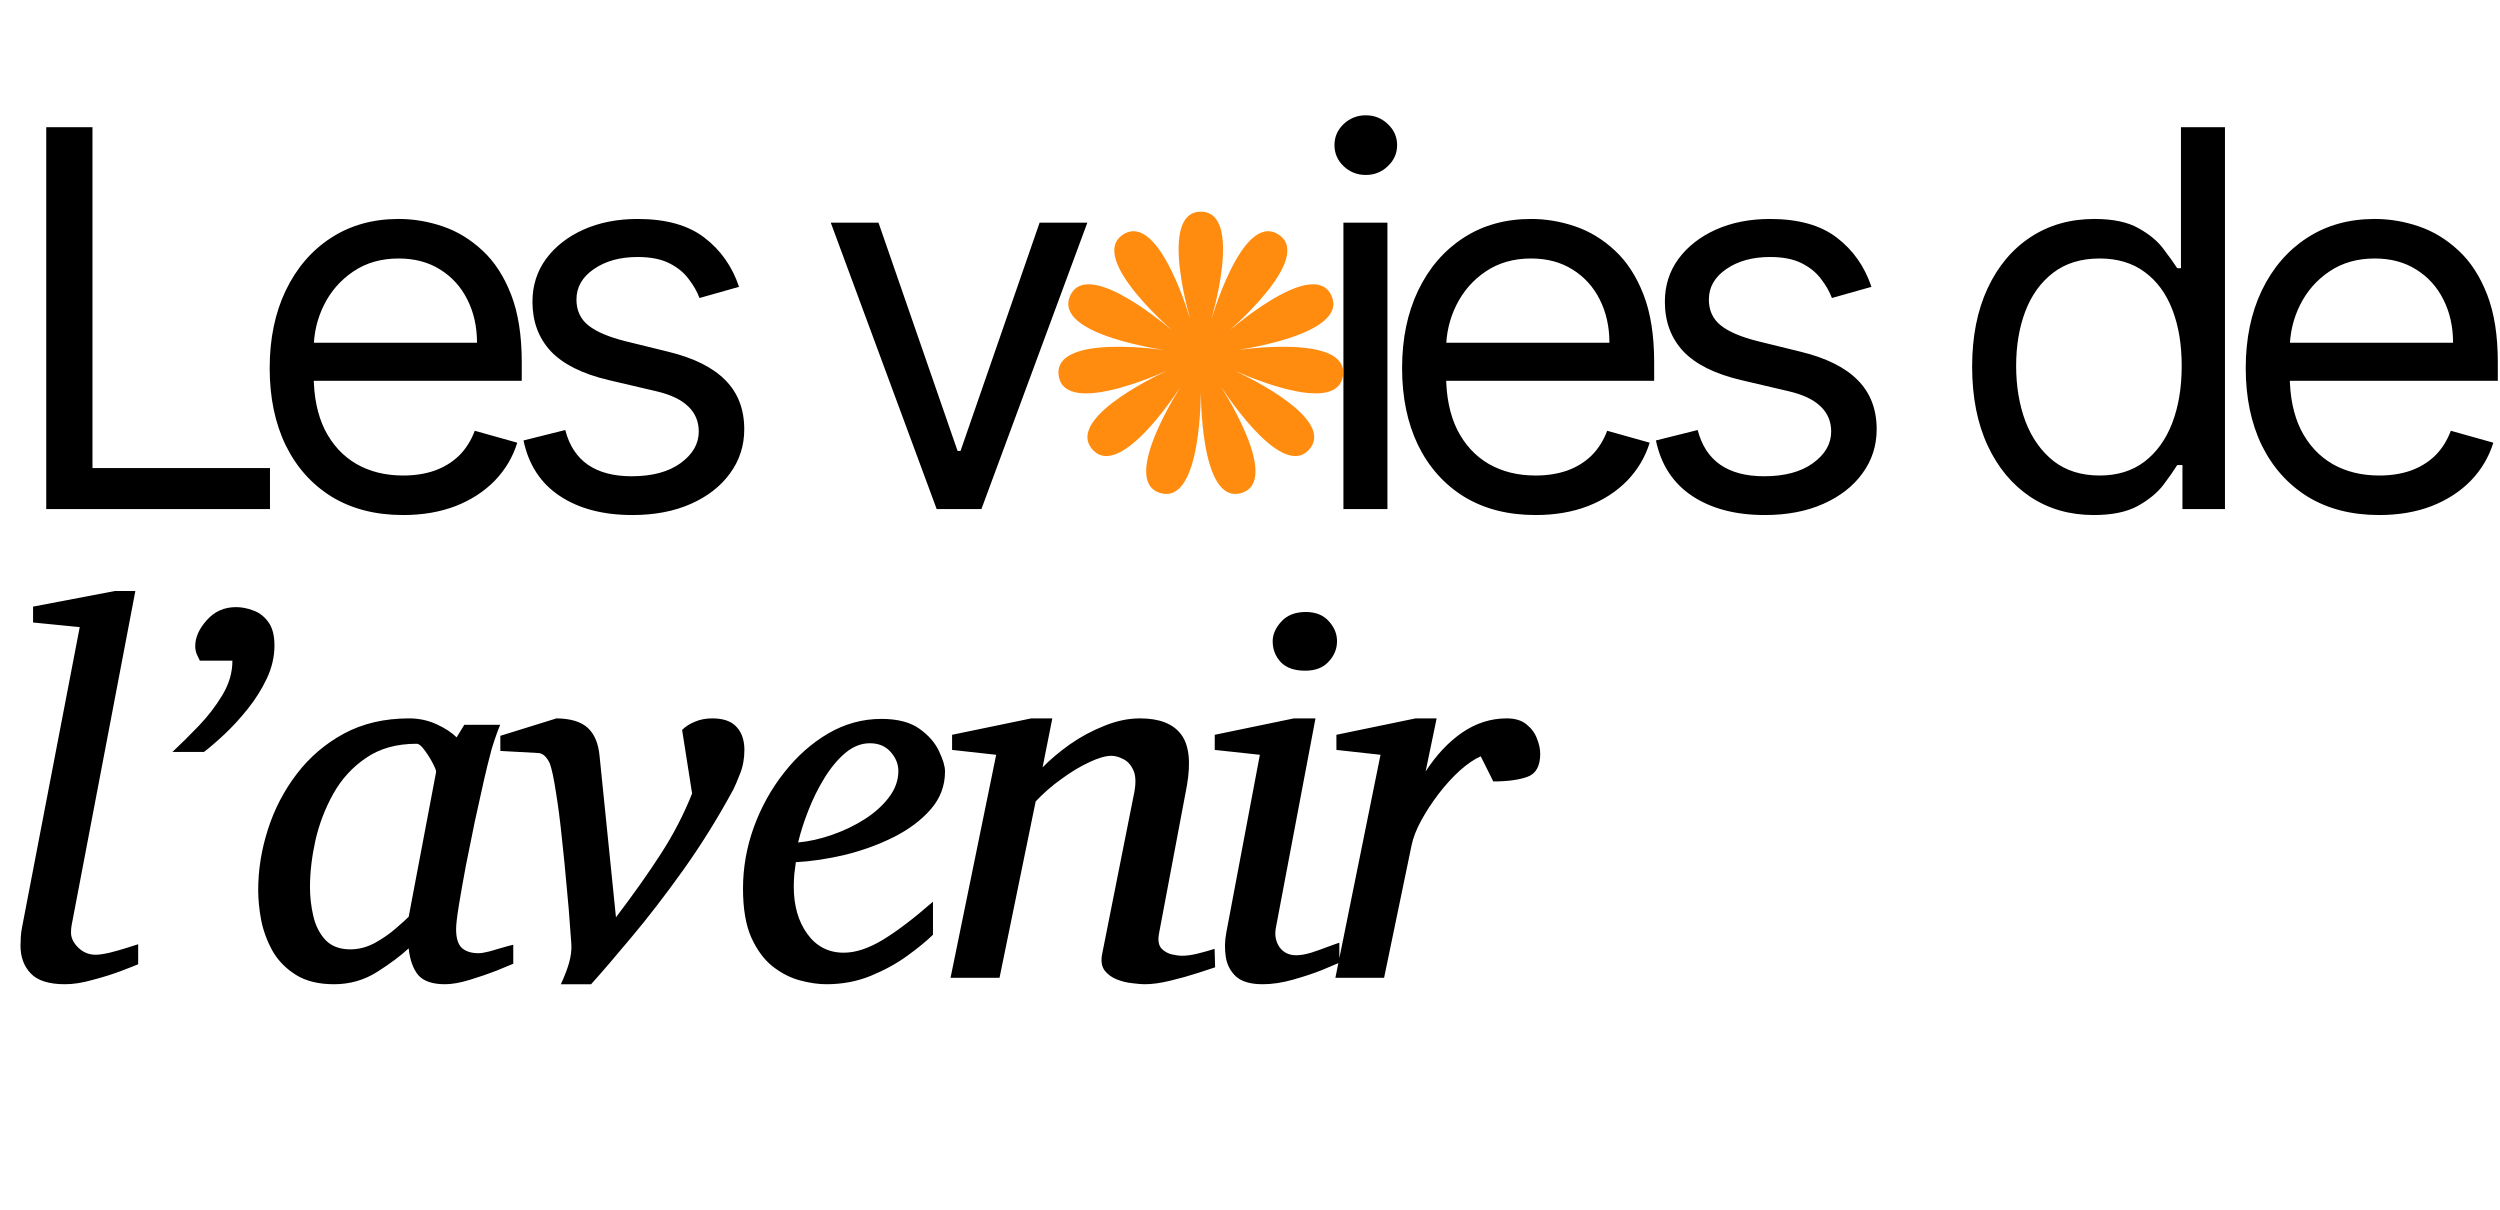
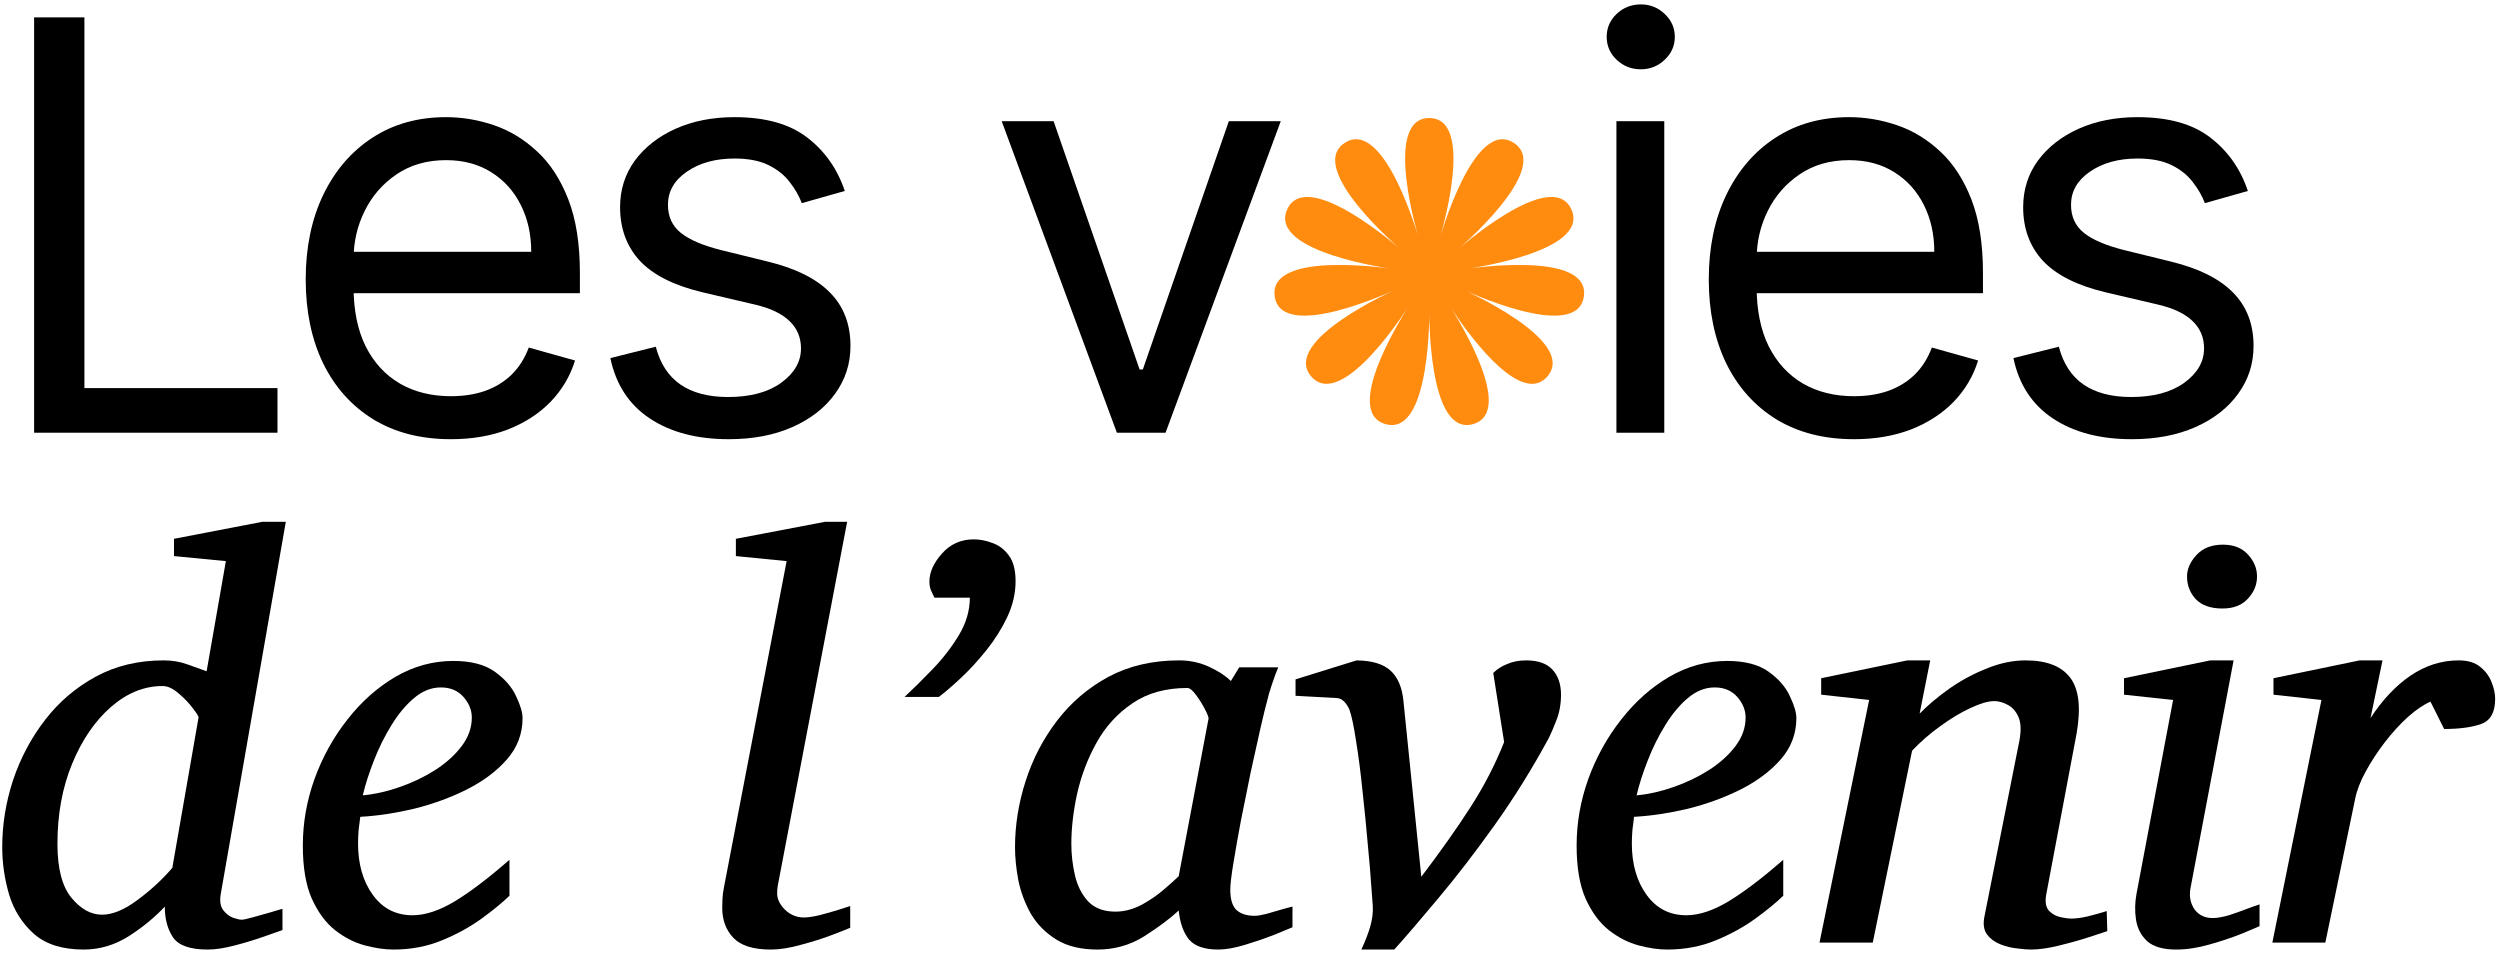
- <svg xmlns="http://www.w3.org/2000/svg" width="496" height="240" viewBox="0 0 496 240" fill="none">
-   <path d="M9.174 101V25.242H18.348V92.862H53.563V101H9.174ZM79.989 102.184C74.515 102.184 69.792 100.975 65.822 98.559C61.876 96.117 58.831 92.714 56.685 88.349C54.564 83.96 53.504 78.855 53.504 73.035C53.504 67.215 54.564 62.086 56.685 57.647C58.831 53.183 61.814 49.706 65.637 47.215C69.484 44.7 73.972 43.442 79.102 43.442C82.061 43.442 84.983 43.935 87.868 44.922C90.754 45.908 93.38 47.511 95.748 49.73C98.115 51.925 100.001 54.835 101.407 58.46C102.813 62.086 103.516 66.549 103.516 71.851V75.55H59.718V68.004H94.638C94.638 64.798 93.997 61.938 92.714 59.422C91.457 56.907 89.656 54.922 87.314 53.467C84.996 52.012 82.258 51.284 79.102 51.284C75.624 51.284 72.616 52.147 70.076 53.873C67.56 55.575 65.624 57.794 64.268 60.532C62.912 63.269 62.234 66.204 62.234 69.336V74.367C62.234 78.657 62.974 82.295 64.453 85.279C65.957 88.238 68.041 90.495 70.705 92.048C73.368 93.577 76.463 94.342 79.989 94.342C82.283 94.342 84.354 94.021 86.204 93.38C88.078 92.714 89.693 91.728 91.05 90.421C92.406 89.089 93.454 87.437 94.194 85.464L102.628 87.831C101.74 90.692 100.248 93.207 98.152 95.377C96.056 97.523 93.466 99.2 90.384 100.408C87.301 101.592 83.836 102.184 79.989 102.184ZM146.625 56.907L138.783 59.126C138.29 57.819 137.562 56.549 136.6 55.316C135.663 54.058 134.381 53.023 132.753 52.209C131.126 51.395 129.042 50.988 126.502 50.988C123.025 50.988 120.127 51.79 117.809 53.393C115.516 54.971 114.369 56.981 114.369 59.422C114.369 61.592 115.158 63.306 116.736 64.564C118.315 65.822 120.781 66.87 124.134 67.708L132.568 69.78C137.648 71.013 141.434 72.899 143.925 75.439C146.415 77.955 147.661 81.198 147.661 85.168C147.661 88.423 146.724 91.333 144.849 93.898C143 96.462 140.41 98.485 137.081 99.964C133.752 101.444 129.88 102.184 125.466 102.184C119.671 102.184 114.874 100.926 111.077 98.411C107.279 95.895 104.874 92.221 103.863 87.387L112.149 85.316C112.938 88.374 114.43 90.667 116.625 92.196C118.845 93.725 121.742 94.49 125.318 94.49C129.387 94.49 132.618 93.626 135.01 91.9C137.427 90.149 138.635 88.053 138.635 85.612C138.635 83.639 137.944 81.987 136.563 80.655C135.182 79.299 133.062 78.287 130.201 77.622L120.731 75.402C115.528 74.169 111.705 72.258 109.264 69.669C106.847 67.055 105.639 63.787 105.639 59.866C105.639 56.66 106.539 53.824 108.339 51.358C110.164 48.892 112.643 46.956 115.774 45.55C118.931 44.145 122.507 43.442 126.502 43.442C132.124 43.442 136.539 44.675 139.745 47.141C142.975 49.607 145.269 52.862 146.625 56.907ZM215.726 44.182L194.715 101H185.837L164.826 44.182H174.296L189.98 89.459H190.572L206.256 44.182H215.726ZM266.535 101V44.182H275.265V101H266.535ZM270.974 34.712C269.272 34.712 267.805 34.133 266.572 32.974C265.364 31.814 264.759 30.421 264.759 28.794C264.759 27.166 265.364 25.773 266.572 24.614C267.805 23.454 269.272 22.875 270.974 22.875C272.675 22.875 274.13 23.454 275.339 24.614C276.572 25.773 277.188 27.166 277.188 28.794C277.188 30.421 276.572 31.814 275.339 32.974C274.13 34.133 272.675 34.712 270.974 34.712ZM304.66 102.184C299.185 102.184 294.463 100.975 290.492 98.559C286.547 96.117 283.501 92.714 281.355 88.349C279.235 83.96 278.174 78.855 278.174 73.035C278.174 67.215 279.235 62.086 281.355 57.647C283.501 53.183 286.485 49.706 290.307 47.215C294.154 44.7 298.643 43.442 303.772 43.442C306.731 43.442 309.654 43.935 312.539 44.922C315.424 45.908 318.051 47.511 320.418 49.73C322.785 51.925 324.672 54.835 326.078 58.46C327.483 62.086 328.186 66.549 328.186 71.851V75.55H284.389V68.004H319.308C319.308 64.798 318.667 61.938 317.385 59.422C316.127 56.907 314.327 54.922 311.984 53.467C309.666 52.012 306.929 51.284 303.772 51.284C300.295 51.284 297.286 52.147 294.746 53.873C292.231 55.575 290.295 57.794 288.939 60.532C287.582 63.269 286.904 66.204 286.904 69.336V74.367C286.904 78.657 287.644 82.295 289.124 85.279C290.628 88.238 292.712 90.495 295.375 92.048C298.038 93.577 301.133 94.342 304.66 94.342C306.953 94.342 309.025 94.021 310.874 93.38C312.748 92.714 314.364 91.728 315.72 90.421C317.076 89.089 318.124 87.437 318.864 85.464L327.298 87.831C326.41 90.692 324.919 93.207 322.822 95.377C320.726 97.523 318.137 99.2 315.054 100.408C311.972 101.592 308.507 102.184 304.66 102.184ZM371.295 56.907L363.453 59.126C362.96 57.819 362.233 56.549 361.271 55.316C360.334 54.058 359.051 53.023 357.424 52.209C355.796 51.395 353.712 50.988 351.172 50.988C347.695 50.988 344.797 51.79 342.479 53.393C340.186 54.971 339.039 56.981 339.039 59.422C339.039 61.592 339.828 63.306 341.407 64.564C342.985 65.822 345.451 66.87 348.805 67.708L357.239 69.78C362.319 71.013 366.104 72.899 368.595 75.439C371.086 77.955 372.331 81.198 372.331 85.168C372.331 88.423 371.394 91.333 369.52 93.898C367.67 96.462 365.081 98.485 361.752 99.964C358.422 101.444 354.551 102.184 350.136 102.184C344.341 102.184 339.545 100.926 335.747 98.411C331.949 95.895 329.545 92.221 328.534 87.387L336.82 85.316C337.609 88.374 339.101 90.667 341.296 92.196C343.515 93.725 346.413 94.49 349.989 94.49C354.058 94.49 357.288 93.626 359.68 91.9C362.097 90.149 363.305 88.053 363.305 85.612C363.305 83.639 362.615 81.987 361.234 80.655C359.853 79.299 357.732 78.287 354.871 77.622L345.402 75.402C340.198 74.169 336.376 72.258 333.934 69.669C331.518 67.055 330.309 63.787 330.309 59.866C330.309 56.66 331.209 53.824 333.01 51.358C334.835 48.892 337.313 46.956 340.445 45.55C343.601 44.145 347.177 43.442 351.172 43.442C356.795 43.442 361.209 44.675 364.415 47.141C367.646 49.607 369.939 52.862 371.295 56.907ZM415.39 102.184C410.656 102.184 406.476 100.988 402.851 98.596C399.225 96.179 396.389 92.776 394.343 88.386C392.296 83.972 391.272 78.756 391.272 72.739C391.272 66.771 392.296 61.592 394.343 57.203C396.389 52.813 399.238 49.422 402.888 47.03C406.537 44.638 410.754 43.442 415.538 43.442C419.238 43.442 422.16 44.059 424.305 45.291C426.475 46.5 428.128 47.881 429.262 49.434C430.421 50.964 431.321 52.221 431.962 53.208H432.702V25.242H441.432V101H432.998V92.27H431.962C431.321 93.306 430.409 94.613 429.225 96.191C428.041 97.745 426.352 99.138 424.157 100.371C421.963 101.58 419.04 102.184 415.39 102.184ZM416.574 94.342C420.076 94.342 423.035 93.429 425.452 91.604C427.869 89.755 429.706 87.202 430.964 83.947C432.221 80.667 432.85 76.882 432.85 72.591C432.85 68.349 432.234 64.638 431.001 61.457C429.768 58.251 427.943 55.76 425.526 53.984C423.109 52.184 420.125 51.284 416.574 51.284C412.875 51.284 409.793 52.233 407.326 54.132C404.885 56.007 403.048 58.559 401.815 61.789C400.606 64.995 400.002 68.596 400.002 72.591C400.002 76.635 400.619 80.31 401.852 83.614C403.109 86.894 404.959 89.508 407.4 91.456C409.866 93.38 412.924 94.342 416.574 94.342ZM472.039 102.184C466.564 102.184 461.841 100.975 457.871 98.559C453.925 96.117 450.88 92.714 448.734 88.349C446.613 83.96 445.553 78.855 445.553 73.035C445.553 67.215 446.613 62.086 448.734 57.647C450.88 53.183 453.864 49.706 457.686 47.215C461.533 44.7 466.021 43.442 471.151 43.442C474.11 43.442 477.032 43.935 479.918 44.922C482.803 45.908 485.429 47.511 487.797 49.73C490.164 51.925 492.051 54.835 493.456 58.46C494.862 62.086 495.565 66.549 495.565 71.851V75.55H451.767V68.004H486.687C486.687 64.798 486.046 61.938 484.763 59.422C483.506 56.907 481.706 54.922 479.363 53.467C477.045 52.012 474.307 51.284 471.151 51.284C467.674 51.284 464.665 52.147 462.125 53.873C459.61 55.575 457.674 57.794 456.317 60.532C454.961 63.269 454.283 66.204 454.283 69.336V74.367C454.283 78.657 455.023 82.295 456.502 85.279C458.007 88.238 460.09 90.495 462.754 92.048C465.417 93.577 468.512 94.342 472.039 94.342C474.332 94.342 476.403 94.021 478.253 93.38C480.127 92.714 481.742 91.728 483.099 90.421C484.455 89.089 485.503 87.437 486.243 85.464L494.677 87.831C493.789 90.692 492.297 93.207 490.201 95.377C488.105 97.523 485.516 99.2 482.433 100.408C479.35 101.592 475.886 102.184 472.039 102.184Z" fill="black" />
-   <path d="M27.415 191.304C26.872 191.542 25.753 191.982 24.058 192.627C22.363 193.271 20.481 193.864 18.412 194.407C16.378 194.983 14.547 195.272 12.919 195.272C9.732 195.272 7.46 194.559 6.104 193.135C4.747 191.711 4.069 189.88 4.069 187.642C4.069 187.134 4.086 186.574 4.12 185.964C4.154 185.319 4.239 184.658 4.374 183.98L15.818 124.42L6.561 123.504V120.351L22.837 117.248H26.855L14.191 183.675C14.123 184.048 14.089 184.506 14.089 185.048C14.089 186.065 14.564 187.049 15.513 187.998C16.496 188.948 17.649 189.422 18.972 189.422C19.65 189.422 20.582 189.287 21.769 189.015C22.956 188.71 24.092 188.388 25.177 188.049C26.296 187.71 27.042 187.473 27.415 187.337V191.304ZM54.452 128.082C54.452 130.286 53.943 132.473 52.926 134.643C51.908 136.78 50.637 138.797 49.111 140.696C47.619 142.561 46.076 144.239 44.482 145.731C42.923 147.189 41.583 148.342 40.464 149.19H34.208C35.802 147.698 37.514 146.003 39.345 144.104C41.21 142.171 42.804 140.103 44.126 137.899C45.449 135.694 46.11 133.423 46.11 131.083H39.651C39.515 130.812 39.328 130.422 39.091 129.913C38.854 129.404 38.735 128.828 38.735 128.184C38.735 126.454 39.498 124.742 41.024 123.047C42.55 121.317 44.482 120.453 46.822 120.453C47.941 120.453 49.077 120.673 50.23 121.114C51.417 121.521 52.417 122.284 53.231 123.403C54.045 124.488 54.452 126.048 54.452 128.082ZM101.833 191.203C101.291 191.44 100.189 191.898 98.527 192.576C96.865 193.22 95.085 193.83 93.186 194.407C91.288 194.983 89.66 195.272 88.304 195.272C85.794 195.272 84.014 194.661 82.963 193.441C81.946 192.186 81.319 190.423 81.081 188.151C79.521 189.609 77.436 191.169 74.825 192.83C72.248 194.458 69.4 195.272 66.28 195.272C63.228 195.272 60.719 194.661 58.752 193.441C56.786 192.22 55.243 190.66 54.124 188.761C53.039 186.828 52.276 184.794 51.835 182.658C51.428 180.487 51.225 178.47 51.225 176.605C51.225 172.57 51.869 168.552 53.158 164.551C54.446 160.515 56.362 156.836 58.905 153.513C61.448 150.19 64.568 147.529 68.264 145.528C71.994 143.527 76.3 142.527 81.183 142.527C83.116 142.527 84.93 142.917 86.625 143.697C88.321 144.477 89.643 145.341 90.593 146.291L92.118 143.799H99.239C98.9 144.578 98.51 145.63 98.069 146.952C97.628 148.274 97.357 149.207 97.255 149.75C96.95 150.835 96.526 152.564 95.984 154.937C95.441 157.311 94.848 159.99 94.204 162.974C93.593 165.924 93 168.857 92.424 171.773C91.881 174.689 91.423 177.283 91.05 179.555C90.677 181.827 90.491 183.421 90.491 184.336C90.491 186.133 90.881 187.388 91.661 188.1C92.441 188.778 93.543 189.117 94.967 189.117C95.441 189.117 96.153 188.999 97.103 188.761C98.052 188.49 98.985 188.219 99.9 187.947C100.85 187.676 101.494 187.507 101.833 187.439V191.203ZM86.523 153.157C86.557 152.92 86.337 152.344 85.862 151.428C85.388 150.512 84.845 149.648 84.235 148.834C83.624 147.986 83.099 147.562 82.658 147.562C78.691 147.562 75.351 148.495 72.638 150.36C69.925 152.191 67.755 154.565 66.127 157.481C64.5 160.397 63.313 163.499 62.567 166.788C61.855 170.044 61.499 173.112 61.499 175.995C61.499 177.927 61.719 179.843 62.16 181.742C62.601 183.641 63.398 185.218 64.551 186.472C65.738 187.727 67.399 188.354 69.535 188.354C71.163 188.354 72.774 187.93 74.367 187.083C75.961 186.201 77.351 185.235 78.538 184.184C79.759 183.132 80.606 182.369 81.081 181.895L86.523 153.157ZM147.689 148.783C147.689 150.512 147.401 152.089 146.824 153.513C146.282 154.904 145.841 155.938 145.502 156.616C142.416 162.313 139.093 167.653 135.533 172.638C131.972 177.622 128.564 182.047 125.309 185.913C122.088 189.778 119.409 192.898 117.273 195.272H111.271C111.983 193.746 112.526 192.338 112.899 191.05C113.272 189.728 113.424 188.49 113.357 187.337C113.357 187.167 113.272 186.032 113.102 183.929C112.967 181.793 112.746 179.165 112.441 176.045C112.17 172.892 111.848 169.637 111.475 166.28C111.136 162.923 110.746 159.905 110.305 157.226C109.898 154.514 109.491 152.598 109.084 151.479C108.44 150.089 107.643 149.393 106.694 149.393L99.268 148.987V145.986L110.406 142.527C113.221 142.561 115.289 143.188 116.612 144.409C117.934 145.63 118.714 147.478 118.951 149.953L122.207 181.996C125.733 177.351 128.717 173.129 131.158 169.332C133.634 165.5 135.685 161.533 137.313 157.43L135.329 144.816C136.007 144.138 136.855 143.595 137.872 143.188C138.89 142.747 140.042 142.527 141.331 142.527C143.535 142.527 145.146 143.103 146.163 144.256C147.18 145.375 147.689 146.884 147.689 148.783ZM187.492 153.056C187.492 155.904 186.542 158.413 184.644 160.583C182.779 162.719 180.337 164.551 177.319 166.076C174.335 167.568 171.131 168.738 167.706 169.586C164.282 170.4 161.009 170.891 157.89 171.061C157.788 171.739 157.686 172.553 157.585 173.502C157.517 174.452 157.483 175.249 157.483 175.893C157.483 179.691 158.381 182.827 160.179 185.302C161.976 187.778 164.383 189.015 167.401 189.015C169.741 189.015 172.318 188.168 175.132 186.472C177.981 184.743 181.304 182.217 185.101 178.894V185.455C183.813 186.71 182.117 188.1 180.015 189.626C177.913 191.152 175.505 192.474 172.793 193.593C170.08 194.712 167.13 195.272 163.942 195.272C162.349 195.272 160.602 195.017 158.704 194.509C156.805 194 154.991 193.068 153.261 191.711C151.566 190.355 150.159 188.439 149.04 185.964C147.955 183.488 147.412 180.267 147.412 176.3C147.412 172.163 148.124 168.111 149.548 164.144C151.006 160.142 153.007 156.531 155.55 153.31C158.093 150.055 161.009 147.461 164.299 145.528C167.622 143.595 171.148 142.629 174.878 142.629C178.099 142.629 180.625 143.29 182.456 144.612C184.288 145.935 185.576 147.427 186.322 149.088C187.102 150.716 187.492 152.038 187.492 153.056ZM178.235 152.954C178.235 151.598 177.726 150.343 176.709 149.19C175.692 148.037 174.318 147.461 172.589 147.461C170.86 147.461 169.232 148.105 167.706 149.393C166.214 150.648 164.841 152.293 163.586 154.327C162.332 156.362 161.264 158.515 160.382 160.787C159.5 163.025 158.822 165.144 158.348 167.145C160.552 166.941 162.807 166.432 165.112 165.619C167.452 164.805 169.605 163.771 171.572 162.516C173.572 161.228 175.183 159.769 176.404 158.142C177.625 156.514 178.235 154.785 178.235 152.954ZM241.079 191.915C240.502 192.118 239.366 192.491 237.671 193.034C236.009 193.576 234.195 194.085 232.229 194.559C230.296 195.034 228.6 195.272 227.142 195.272C226.532 195.272 225.701 195.204 224.65 195.068C223.599 194.966 222.565 194.712 221.547 194.305C220.53 193.898 219.716 193.288 219.106 192.474C218.53 191.626 218.394 190.507 218.699 189.117L225.057 157.125C225.396 155.26 225.328 153.819 224.854 152.801C224.379 151.75 223.718 151.021 222.87 150.614C222.056 150.173 221.259 149.953 220.479 149.953C219.36 149.953 217.902 150.377 216.105 151.225C214.342 152.038 212.511 153.14 210.612 154.531C208.713 155.887 207.001 157.379 205.475 159.007L198.303 194H188.588L197.642 149.75L188.894 148.783V145.782L204.61 142.527H208.781L206.848 152.242C208.374 150.682 210.188 149.156 212.29 147.664C214.427 146.172 216.699 144.951 219.106 144.002C221.514 143.019 223.87 142.527 226.176 142.527C230.008 142.527 232.72 143.578 234.314 145.68C235.908 147.783 236.298 151.174 235.484 155.853L229.94 185.252C229.702 186.574 229.872 187.557 230.448 188.202C231.059 188.812 231.771 189.202 232.585 189.372C233.398 189.541 234.009 189.626 234.416 189.626C235.365 189.626 236.399 189.49 237.518 189.219C238.637 188.948 239.79 188.626 240.977 188.253L241.079 191.915ZM265.267 127.217C265.267 128.743 264.707 130.1 263.588 131.286C262.503 132.473 260.961 133.067 258.96 133.067C256.824 133.067 255.213 132.507 254.128 131.388C253.043 130.235 252.5 128.845 252.5 127.217C252.5 125.861 253.077 124.556 254.23 123.301C255.383 122.046 256.993 121.419 259.062 121.419C261.028 121.419 262.554 122.029 263.639 123.25C264.724 124.437 265.267 125.759 265.267 127.217ZM265.725 190.999C265.216 191.236 264.097 191.711 262.368 192.423C260.672 193.101 258.74 193.746 256.569 194.356C254.433 194.966 252.416 195.272 250.517 195.272C248.143 195.272 246.38 194.763 245.227 193.746C244.108 192.695 243.43 191.389 243.193 189.829C242.955 188.236 242.989 186.642 243.294 185.048L249.957 149.75L241.005 148.783V145.782L256.722 142.527H260.994L253.111 184.184C252.873 185.608 253.128 186.862 253.874 187.947C254.654 188.999 255.756 189.524 257.18 189.524C257.994 189.524 258.977 189.355 260.13 189.015C261.283 188.642 262.385 188.253 263.436 187.846C264.521 187.439 265.284 187.167 265.725 187.032V190.999ZM305.579 149.546C305.579 151.987 304.731 153.513 303.036 154.124C301.34 154.734 299.085 155.039 296.271 155.039L293.779 150.055C292.524 150.597 291.151 151.53 289.659 152.852C288.201 154.175 286.793 155.717 285.437 157.481C284.115 159.21 282.962 160.973 281.978 162.77C280.995 164.567 280.351 166.229 280.046 167.755L274.603 194H264.939L273.891 149.75L265.143 148.783V145.782L280.859 142.527H285.03L282.843 153.056C284.979 149.766 287.404 147.189 290.116 145.324C292.863 143.459 295.796 142.527 298.916 142.527C300.577 142.527 301.883 142.917 302.832 143.697C303.815 144.477 304.511 145.409 304.917 146.494C305.358 147.579 305.579 148.597 305.579 149.546Z" fill="black" />
-   <path d="M238.245 42C246.934 42 240.099 64.173 240.099 64.173C240.099 64.173 246.336 41.824 253.646 46.522C260.956 51.22 243.218 66.177 243.218 66.177C243.218 66.177 260.547 50.749 264.157 58.653C267.767 66.557 244.758 69.55 244.758 69.55C244.758 69.55 267.678 65.94 266.441 74.54C265.205 83.141 244.231 73.22 244.231 73.22C244.231 73.22 265.464 82.574 259.773 89.141C254.083 95.708 241.802 76.022 241.802 76.022C241.802 76.022 254.608 95.371 246.27 97.819C237.933 100.267 238.245 77.067 238.245 77.067C238.245 77.067 238.556 100.267 230.219 97.819C221.882 95.371 234.687 76.022 234.687 76.022C234.687 76.022 222.406 95.708 216.716 89.141C211.026 82.574 232.259 73.22 232.259 73.22C232.259 73.22 211.285 83.141 210.048 74.54C208.812 65.94 231.731 69.55 231.731 69.55C231.731 69.55 208.723 66.557 212.333 58.653C215.942 50.749 233.272 66.177 233.272 66.177C233.272 66.177 215.534 51.22 222.844 46.522C230.154 41.824 236.391 64.173 236.391 64.173C236.391 64.173 229.556 42 238.245 42Z" fill="#FF8B0F" />
+ <svg xmlns="http://www.w3.org/2000/svg" width="456" height="174" viewBox="0 0 456 174" fill="none">
+   <path d="M6.223 78.927V3.169H15.396V70.789H50.612V78.927H6.223Z" fill="black" />
+   <path d="M82.246 80.11C76.772 80.11 72.049 78.902 68.079 76.485C64.133 74.044 61.088 70.641 58.942 66.276C56.821 61.886 55.761 56.781 55.761 50.962C55.761 45.142 56.821 40.012 58.942 35.573C61.088 31.11 64.072 27.633 67.894 25.142C71.741 22.626 76.229 21.369 81.359 21.369C84.318 21.369 87.24 21.862 90.126 22.848C93.011 23.835 95.637 25.438 98.005 27.657C100.372 29.852 102.259 32.762 103.664 36.387C105.07 40.012 105.773 44.476 105.773 49.778V53.477H61.975V45.931H96.895C96.895 42.725 96.254 39.864 94.971 37.349C93.714 34.833 91.913 32.848 89.571 31.393C87.253 29.938 84.515 29.211 81.359 29.211C77.882 29.211 74.873 30.074 72.333 31.8C69.817 33.502 67.882 35.721 66.525 38.459C65.169 41.196 64.491 44.13 64.491 47.262V52.293C64.491 56.584 65.231 60.222 66.71 63.206C68.215 66.165 70.298 68.421 72.962 69.975C75.625 71.504 78.72 72.268 82.246 72.268C84.54 72.268 86.612 71.948 88.461 71.307C90.335 70.641 91.951 69.654 93.307 68.347C94.663 67.016 95.711 65.363 96.451 63.391L104.885 65.758C103.997 68.619 102.505 71.134 100.409 73.304C98.313 75.45 95.724 77.126 92.641 78.335C89.558 79.519 86.094 80.11 82.246 80.11Z" fill="black" />
+   <path d="M154.09 34.833L146.248 37.053C145.755 35.746 145.028 34.476 144.066 33.243C143.129 31.985 141.846 30.949 140.219 30.136C138.591 29.322 136.507 28.915 133.967 28.915C130.49 28.915 127.593 29.716 125.274 31.319C122.981 32.898 121.834 34.907 121.834 37.349C121.834 39.519 122.623 41.233 124.202 42.491C125.78 43.748 128.246 44.796 131.6 45.635L140.034 47.706C145.114 48.939 148.899 50.826 151.39 53.366C153.881 55.881 155.126 59.124 155.126 63.095C155.126 66.35 154.189 69.26 152.315 71.824C150.465 74.389 147.876 76.411 144.547 77.891C141.218 79.371 137.346 80.11 132.932 80.11C127.136 80.11 122.34 78.853 118.542 76.337C114.744 73.822 112.34 70.147 111.329 65.314L119.615 63.242C120.404 66.3 121.896 68.594 124.091 70.123C126.31 71.652 129.208 72.416 132.784 72.416C136.853 72.416 140.083 71.553 142.475 69.827C144.892 68.076 146.1 65.98 146.1 63.538C146.1 61.566 145.41 59.913 144.029 58.582C142.648 57.225 140.527 56.214 137.666 55.548L128.197 53.329C122.993 52.096 119.171 50.185 116.73 47.595C114.313 44.981 113.104 41.714 113.104 37.793C113.104 34.587 114.005 31.751 115.805 29.285C117.63 26.819 120.108 24.883 123.24 23.477C126.397 22.072 129.972 21.369 133.967 21.369C139.59 21.369 144.004 22.602 147.21 25.068C150.441 27.534 152.734 30.789 154.09 34.833Z" fill="black" />
+   <path d="M233.608 22.108L212.597 78.927H203.719L182.709 22.108H192.178L207.862 67.385H208.454L224.138 22.108H233.608Z" fill="black" />
+   <path d="M294.834 78.927V22.108H303.564V78.927H294.834ZM299.273 12.639C297.571 12.639 296.104 12.059 294.871 10.9C293.662 9.741 293.058 8.348 293.058 6.72C293.058 5.093 293.662 3.699 294.871 2.54C296.104 1.381 297.571 0.802 299.273 0.802C300.974 0.802 302.429 1.381 303.638 2.54C304.871 3.699 305.487 5.093 305.487 6.72C305.487 8.348 304.871 9.741 303.638 10.9C302.429 12.059 300.974 12.639 299.273 12.639Z" fill="black" />
+   <path d="M338.167 80.11C332.692 80.11 327.97 78.902 323.999 76.485C320.054 74.044 317.008 70.641 314.863 66.276C312.742 61.886 311.681 56.781 311.681 50.962C311.681 45.142 312.742 40.012 314.863 35.573C317.008 31.11 319.992 27.633 323.814 25.142C327.661 22.626 332.15 21.369 337.279 21.369C340.238 21.369 343.161 21.862 346.046 22.848C348.931 23.835 351.558 25.438 353.925 27.657C356.293 29.852 358.179 32.762 359.585 36.387C360.99 40.012 361.693 44.476 361.693 49.778V53.477H317.896V45.931H352.815C352.815 42.725 352.174 39.864 350.892 37.349C349.634 34.833 347.834 32.848 345.491 31.393C343.173 29.938 340.436 29.211 337.279 29.211C333.802 29.211 330.793 30.074 328.253 31.8C325.738 33.502 323.802 35.721 322.446 38.459C321.089 41.196 320.411 44.13 320.411 47.262V52.293C320.411 56.584 321.151 60.222 322.631 63.206C324.135 66.165 326.219 68.421 328.882 69.975C331.546 71.504 334.64 72.268 338.167 72.268C340.46 72.268 342.532 71.948 344.381 71.307C346.256 70.641 347.871 69.654 349.227 68.347C350.584 67.016 351.632 65.363 352.371 63.391L360.805 65.758C359.918 68.619 358.426 71.134 356.33 73.304C354.233 75.45 351.644 77.126 348.561 78.335C345.479 79.519 342.014 80.11 338.167 80.11Z" fill="black" />
+   <path d="M410.011 34.833L402.169 37.053C401.676 35.746 400.948 34.476 399.986 33.243C399.049 31.985 397.767 30.949 396.139 30.136C394.512 29.322 392.428 28.915 389.888 28.915C386.411 28.915 383.513 29.716 381.195 31.319C378.901 32.898 377.755 34.907 377.755 37.349C377.755 39.519 378.544 41.233 380.122 42.491C381.7 43.748 384.166 44.796 387.52 45.635L395.954 47.706C401.034 48.939 404.82 50.826 407.311 53.366C409.801 55.881 411.047 59.124 411.047 63.095C411.047 66.35 410.109 69.26 408.235 71.824C406.386 74.389 403.796 76.411 400.467 77.891C397.138 79.371 393.266 80.11 388.852 80.11C383.057 80.11 378.26 78.853 374.463 76.337C370.665 73.822 368.26 70.147 367.249 65.314L375.535 63.242C376.324 66.3 377.816 68.594 380.011 70.123C382.231 71.652 385.128 72.416 388.704 72.416C392.773 72.416 396.004 71.553 398.396 69.827C400.812 68.076 402.021 65.98 402.021 63.538C402.021 61.566 401.33 59.913 399.949 58.582C398.568 57.225 396.447 56.214 393.587 55.548L384.117 53.329C378.914 52.096 375.091 50.185 372.65 47.595C370.233 44.981 369.025 41.714 369.025 37.793C369.025 34.587 369.925 31.751 371.725 29.285C373.55 26.819 376.028 24.883 379.16 23.477C382.317 22.072 385.893 21.369 389.888 21.369C395.51 21.369 399.925 22.602 403.131 25.068C406.361 27.534 408.655 30.789 410.011 34.833Z" fill="black" />
+   <path d="M52.133 95.175L40.282 162.975C40.045 164.263 40.18 165.264 40.689 165.976C41.198 166.654 41.808 167.129 42.52 167.4C43.232 167.637 43.741 167.756 44.046 167.756C44.385 167.756 45.097 167.603 46.182 167.298C47.267 166.993 48.352 166.688 49.437 166.383C50.522 166.044 51.218 165.84 51.523 165.772V169.638C50.98 169.841 49.878 170.231 48.217 170.808C46.589 171.384 44.809 171.927 42.876 172.435C40.977 172.944 39.316 173.198 37.892 173.198C34.704 173.198 32.602 172.469 31.585 171.011C30.567 169.519 30.059 167.637 30.059 165.365C28.262 167.298 26.074 169.095 23.497 170.757C20.92 172.384 18.174 173.198 15.258 173.198C11.392 173.198 8.374 172.249 6.204 170.35C4.068 168.451 2.559 166.078 1.677 163.229C0.83 160.347 0.406 157.448 0.406 154.532C0.406 150.395 1.067 146.309 2.389 142.274C3.746 138.239 5.695 134.577 8.239 131.287C10.782 127.998 13.867 125.37 17.496 123.404C21.124 121.437 25.244 120.454 29.855 120.454C31.449 120.454 32.924 120.708 34.28 121.217C35.67 121.725 36.806 122.132 37.688 122.437L41.198 102.347L31.737 101.431V98.278L47.861 95.175H52.133ZM36.213 130.881C36.247 130.677 35.891 130.101 35.145 129.151C34.433 128.202 33.568 127.303 32.551 126.456C31.534 125.574 30.567 125.133 29.652 125.133C26.295 125.133 23.158 126.405 20.242 128.948C17.326 131.491 14.969 134.933 13.172 139.273C11.375 143.613 10.477 148.496 10.477 153.921C10.477 158.397 11.324 161.669 13.02 163.738C14.715 165.806 16.58 166.84 18.615 166.84C20.514 166.84 22.65 165.959 25.023 164.196C27.431 162.432 29.567 160.466 31.432 158.296L36.213 130.881Z" fill="black" />
+   <path d="M95.315 130.982C95.315 133.831 94.366 136.34 92.467 138.51C90.602 140.646 88.161 142.477 85.143 144.003C82.159 145.495 78.955 146.665 75.53 147.513C72.105 148.326 68.833 148.818 65.713 148.988C65.612 149.666 65.51 150.48 65.408 151.429C65.34 152.379 65.306 153.175 65.306 153.82C65.306 157.617 66.205 160.754 68.002 163.229C69.799 165.705 72.207 166.942 75.225 166.942C77.564 166.942 80.141 166.094 82.956 164.399C85.804 162.67 89.127 160.144 92.925 156.821V163.382C91.636 164.636 89.941 166.027 87.839 167.553C85.736 169.078 83.329 170.401 80.616 171.52C77.903 172.639 74.953 173.198 71.766 173.198C70.172 173.198 68.426 172.944 66.527 172.435C64.628 171.927 62.814 170.994 61.085 169.638C59.389 168.282 57.982 166.366 56.863 163.89C55.778 161.415 55.236 158.194 55.236 154.227C55.236 150.09 55.948 146.038 57.372 142.07C58.83 138.069 60.831 134.458 63.374 131.237C65.917 127.981 68.833 125.387 72.122 123.455C75.445 121.522 78.972 120.555 82.701 120.555C85.923 120.555 88.449 121.217 90.28 122.539C92.111 123.862 93.4 125.354 94.146 127.015C94.925 128.643 95.315 129.965 95.315 130.982ZM86.058 130.881C86.058 129.524 85.55 128.27 84.533 127.117C83.515 125.964 82.142 125.387 80.413 125.387C78.683 125.387 77.056 126.032 75.53 127.32C74.038 128.575 72.665 130.219 71.41 132.254C70.155 134.288 69.087 136.442 68.206 138.713C67.324 140.951 66.646 143.071 66.171 145.071C68.375 144.868 70.63 144.359 72.936 143.545C75.276 142.732 77.429 141.697 79.395 140.443C81.396 139.154 83.007 137.696 84.227 136.069C85.448 134.441 86.058 132.712 86.058 130.881Z" fill="black" />
+   <path d="M155.079 169.231C154.536 169.468 153.418 169.909 151.722 170.553C150.027 171.198 148.145 171.791 146.076 172.334C144.042 172.91 142.211 173.198 140.583 173.198C137.396 173.198 135.124 172.486 133.768 171.062C132.411 169.638 131.733 167.807 131.733 165.569C131.733 165.06 131.75 164.501 131.784 163.89C131.818 163.246 131.903 162.585 132.038 161.907L143.482 102.347L134.225 101.431V98.278L150.501 95.175H154.52L141.855 161.602C141.787 161.975 141.753 162.432 141.753 162.975C141.753 163.992 142.228 164.975 143.177 165.925C144.161 166.874 145.313 167.349 146.636 167.349C147.314 167.349 148.246 167.213 149.433 166.942C150.62 166.637 151.756 166.315 152.841 165.976C153.96 165.637 154.706 165.399 155.079 165.264V169.231Z" fill="black" />
+   <path d="M185.241 106.009C185.241 108.213 184.732 110.4 183.715 112.57C182.697 114.706 181.426 116.724 179.9 118.623C178.408 120.488 176.865 122.166 175.271 123.658C173.712 125.116 172.372 126.269 171.253 127.117H164.997C166.591 125.625 168.303 123.929 170.134 122.03C171.999 120.098 173.593 118.029 174.915 115.825C176.238 113.621 176.899 111.349 176.899 109.01H170.44C170.304 108.738 170.117 108.348 169.88 107.84C169.643 107.331 169.524 106.755 169.524 106.11C169.524 104.381 170.287 102.669 171.813 100.973C173.339 99.244 175.271 98.379 177.611 98.379C178.73 98.379 179.866 98.6 181.019 99.041C182.206 99.448 183.206 100.21 184.02 101.329C184.834 102.414 185.241 103.974 185.241 106.009Z" fill="black" />
+   <path d="M235.747 169.129C235.205 169.367 234.103 169.824 232.441 170.503C230.78 171.147 228.999 171.757 227.101 172.334C225.202 172.91 223.574 173.198 222.218 173.198C219.708 173.198 217.928 172.588 216.877 171.367C215.86 170.113 215.233 168.349 214.995 166.078C213.435 167.536 211.35 169.095 208.739 170.757C206.162 172.384 203.314 173.198 200.194 173.198C197.142 173.198 194.633 172.588 192.667 171.367C190.7 170.147 189.157 168.587 188.038 166.688C186.953 164.755 186.19 162.721 185.749 160.584C185.342 158.414 185.139 156.397 185.139 154.532C185.139 150.497 185.783 146.478 187.072 142.477C188.36 138.442 190.276 134.763 192.819 131.44C195.362 128.117 198.482 125.455 202.178 123.455C205.908 121.454 210.214 120.454 215.097 120.454C217.03 120.454 218.844 120.844 220.539 121.624C222.235 122.403 223.557 123.268 224.507 124.218L226.032 121.725H233.153C232.814 122.505 232.424 123.556 231.983 124.879C231.543 126.201 231.271 127.134 231.17 127.676C230.864 128.761 230.44 130.491 229.898 132.864C229.355 135.238 228.762 137.917 228.118 140.901C227.507 143.851 226.914 146.784 226.338 149.7C225.795 152.616 225.337 155.21 224.964 157.482C224.591 159.754 224.405 161.347 224.405 162.263C224.405 164.06 224.795 165.315 225.575 166.027C226.355 166.705 227.457 167.044 228.881 167.044C229.355 167.044 230.068 166.925 231.017 166.688C231.966 166.417 232.899 166.145 233.814 165.874C234.764 165.603 235.408 165.433 235.747 165.365V169.129ZM220.438 131.084C220.471 130.847 220.251 130.27 219.776 129.355C219.302 128.439 218.759 127.575 218.149 126.761C217.538 125.913 217.013 125.489 216.572 125.489C212.605 125.489 209.265 126.422 206.552 128.287C203.839 130.118 201.669 132.491 200.042 135.407C198.414 138.323 197.227 141.426 196.481 144.715C195.769 147.97 195.413 151.039 195.413 153.921C195.413 155.854 195.633 157.77 196.074 159.669C196.515 161.568 197.312 163.144 198.465 164.399C199.652 165.654 201.313 166.281 203.449 166.281C205.077 166.281 206.688 165.857 208.281 165.009C209.875 164.128 211.265 163.161 212.452 162.11C213.673 161.059 214.52 160.296 214.995 159.821L220.438 131.084Z" fill="black" />
+   <path d="M284.728 126.71C284.728 128.439 284.44 130.016 283.863 131.44C283.321 132.83 282.88 133.865 282.541 134.543C279.455 140.239 276.132 145.58 272.572 150.564C269.011 155.549 265.604 159.974 262.348 163.84C259.127 167.705 256.448 170.825 254.312 173.198H248.31C249.022 171.672 249.565 170.265 249.938 168.977C250.311 167.654 250.463 166.417 250.396 165.264C250.396 165.094 250.311 163.958 250.141 161.856C250.006 159.72 249.785 157.092 249.48 153.972C249.209 150.819 248.887 147.564 248.514 144.207C248.175 140.85 247.785 137.832 247.344 135.153C246.937 132.44 246.53 130.525 246.123 129.406C245.479 128.015 244.682 127.32 243.733 127.32L236.307 126.913V123.912L247.446 120.454C250.26 120.488 252.328 121.115 253.651 122.336C254.973 123.556 255.753 125.404 255.99 127.88L259.246 159.923C262.772 155.278 265.756 151.056 268.198 147.258C270.673 143.427 272.724 139.459 274.352 135.356L272.368 122.743C273.046 122.064 273.894 121.522 274.911 121.115C275.929 120.674 277.082 120.454 278.37 120.454C280.574 120.454 282.185 121.03 283.202 122.183C284.219 123.302 284.728 124.811 284.728 126.71Z" fill="black" />
+   <path d="M327.656 130.982C327.656 133.831 326.706 136.34 324.808 138.51C322.943 140.646 320.501 142.477 317.483 144.003C314.499 145.495 311.295 146.665 307.87 147.513C304.446 148.326 301.173 148.818 298.054 148.988C297.952 149.666 297.85 150.48 297.749 151.429C297.681 152.379 297.647 153.175 297.647 153.82C297.647 157.617 298.546 160.754 300.343 163.229C302.14 165.705 304.547 166.942 307.565 166.942C309.905 166.942 312.482 166.094 315.296 164.399C318.145 162.67 321.468 160.144 325.265 156.821V163.382C323.977 164.636 322.281 166.027 320.179 167.553C318.077 169.078 315.669 170.401 312.957 171.52C310.244 172.639 307.294 173.198 304.107 173.198C302.513 173.198 300.767 172.944 298.868 172.435C296.969 171.927 295.155 170.994 293.425 169.638C291.73 168.282 290.323 166.366 289.204 163.89C288.119 161.415 287.576 158.194 287.576 154.227C287.576 150.09 288.288 146.038 289.712 142.07C291.17 138.069 293.171 134.458 295.714 131.237C298.257 127.981 301.173 125.387 304.463 123.455C307.786 121.522 311.312 120.555 315.042 120.555C318.263 120.555 320.789 121.217 322.621 122.539C324.452 123.862 325.74 125.354 326.486 127.015C327.266 128.643 327.656 129.965 327.656 130.982ZM318.399 130.881C318.399 129.524 317.89 128.27 316.873 127.117C315.856 125.964 314.483 125.387 312.753 125.387C311.024 125.387 309.396 126.032 307.87 127.32C306.378 128.575 305.005 130.219 303.75 132.254C302.496 134.288 301.428 136.442 300.546 138.713C299.665 140.951 298.986 143.071 298.512 145.071C300.716 144.868 302.971 144.359 305.276 143.545C307.616 142.732 309.769 141.697 311.736 140.443C313.737 139.154 315.347 137.696 316.568 136.069C317.789 134.441 318.399 132.712 318.399 130.881Z" fill="black" />
+   <path d="M384.368 169.841C383.791 170.045 382.655 170.418 380.96 170.96C379.298 171.503 377.484 172.011 375.518 172.486C373.585 172.961 371.889 173.198 370.431 173.198C369.821 173.198 368.99 173.13 367.939 172.995C366.888 172.893 365.854 172.639 364.837 172.232C363.819 171.825 363.005 171.215 362.395 170.401C361.819 169.553 361.683 168.434 361.988 167.044L368.346 135.051C368.685 133.186 368.617 131.745 368.143 130.728C367.668 129.677 367.007 128.948 366.159 128.541C365.345 128.1 364.548 127.88 363.768 127.88C362.649 127.88 361.191 128.304 359.394 129.151C357.631 129.965 355.8 131.067 353.901 132.457C352.002 133.814 350.29 135.306 348.764 136.933L341.592 171.927H331.878L340.931 127.676L332.183 126.71V123.709L347.899 120.454H352.07L350.137 130.168C351.663 128.609 353.477 127.083 355.58 125.591C357.716 124.099 359.988 122.878 362.395 121.929C364.803 120.945 367.159 120.454 369.465 120.454C373.297 120.454 376.009 121.505 377.603 123.607C379.197 125.71 379.587 129.1 378.773 133.78L373.229 163.178C372.991 164.501 373.161 165.484 373.737 166.128C374.348 166.739 375.06 167.129 375.874 167.298C376.688 167.468 377.298 167.553 377.705 167.553C378.654 167.553 379.688 167.417 380.807 167.146C381.926 166.874 383.079 166.552 384.266 166.179L384.368 169.841Z" fill="black" />
+   <path d="M411.681 105.144C411.681 106.67 411.122 108.026 410.003 109.213C408.917 110.4 407.375 110.993 405.374 110.993C403.238 110.993 401.627 110.434 400.542 109.315C399.457 108.162 398.914 106.772 398.914 105.144C398.914 103.788 399.491 102.482 400.644 101.228C401.797 99.973 403.407 99.346 405.476 99.346C407.442 99.346 408.968 99.956 410.053 101.177C411.138 102.364 411.681 103.686 411.681 105.144ZM412.139 168.926C411.63 169.163 410.511 169.638 408.782 170.35C407.086 171.028 405.154 171.672 402.983 172.283C400.847 172.893 398.83 173.198 396.931 173.198C394.557 173.198 392.794 172.69 391.641 171.672C390.522 170.621 389.844 169.316 389.607 167.756C389.369 166.162 389.403 164.569 389.708 162.975L396.371 127.676L387.42 126.71V123.709L403.136 120.454H407.409L399.525 162.11C399.287 163.534 399.542 164.789 400.288 165.874C401.068 166.925 402.17 167.451 403.594 167.451C404.408 167.451 405.391 167.281 406.544 166.942C407.697 166.569 408.799 166.179 409.85 165.772C410.935 165.365 411.698 165.094 412.139 164.959V168.926Z" fill="black" />
+   <path d="M455.118 127.473C455.118 129.914 454.27 131.44 452.575 132.05C450.879 132.661 448.624 132.966 445.81 132.966L443.318 127.981C442.063 128.524 440.69 129.456 439.198 130.779C437.74 132.101 436.332 133.644 434.976 135.407C433.654 137.137 432.501 138.9 431.517 140.697C430.534 142.494 429.89 144.156 429.585 145.682L424.142 171.927H414.478L423.43 127.676L414.682 126.71V123.709L430.398 120.454H434.569L432.382 130.982C434.518 127.693 436.943 125.116 439.655 123.251C442.402 121.386 445.335 120.454 448.455 120.454C450.116 120.454 451.422 120.844 452.371 121.624C453.354 122.403 454.05 123.336 454.456 124.421C454.897 125.506 455.118 126.523 455.118 127.473Z" fill="black" />
+   <path d="M260.703 21.528C269.392 21.528 262.557 43.7 262.557 43.7C262.557 43.7 268.794 21.352 276.104 26.05C283.414 30.748 265.676 45.705 265.676 45.705C265.676 45.705 283.005 30.277 286.615 38.181C290.225 46.084 267.216 49.078 267.216 49.078C267.216 49.078 290.136 45.468 288.899 54.068C287.663 62.669 266.689 52.748 266.689 52.748C266.689 52.748 287.922 62.102 282.232 68.669C276.541 75.236 264.26 55.55 264.26 55.55C264.26 55.55 277.066 74.899 268.728 77.347C260.391 79.795 260.703 56.595 260.703 56.595C260.703 56.595 261.015 79.795 252.677 77.347C244.34 74.899 257.145 55.55 257.145 55.55C257.145 55.55 244.864 75.236 239.174 68.669C233.484 62.102 254.717 52.748 254.717 52.748C254.717 52.748 233.743 62.669 232.506 54.068C231.27 45.468 254.189 49.078 254.189 49.078C254.189 49.078 231.181 46.084 234.791 38.181C238.4 30.277 255.73 45.705 255.73 45.705C255.73 45.705 237.992 30.748 245.302 26.05C252.612 21.352 258.849 43.7 258.849 43.7C258.849 43.7 252.014 21.528 260.703 21.528Z" fill="#FF8B0F" />
</svg>
